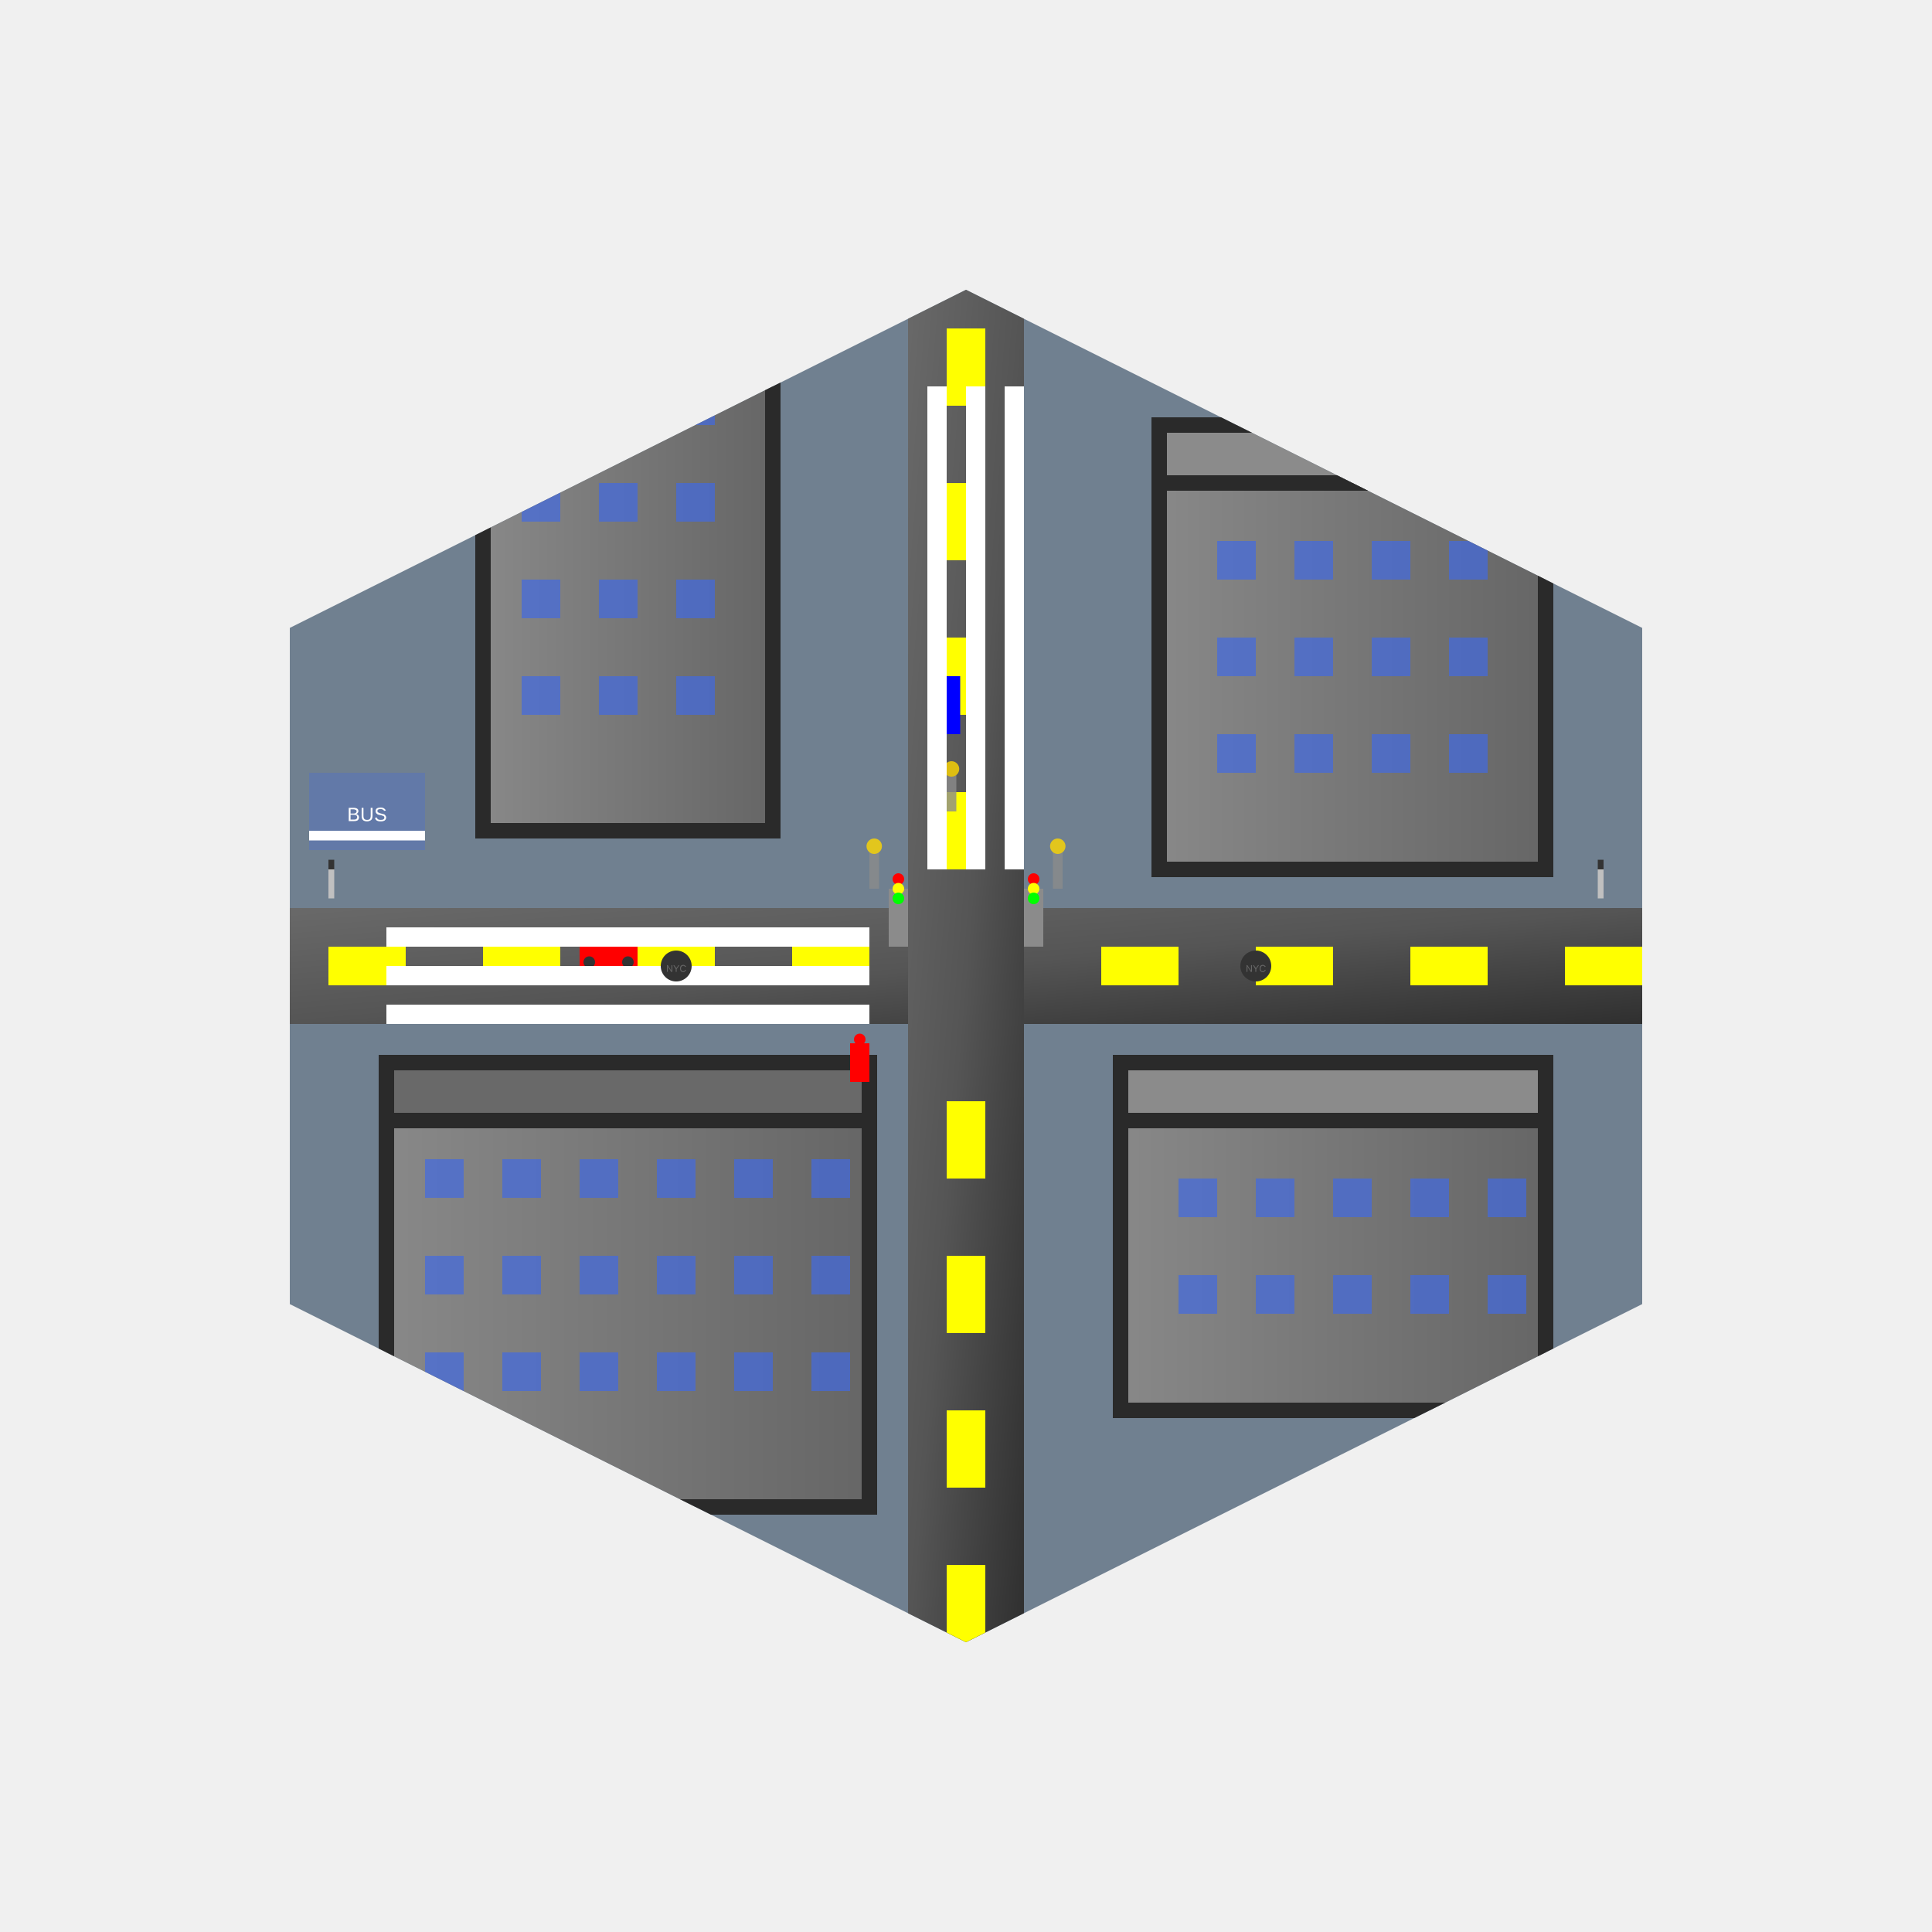
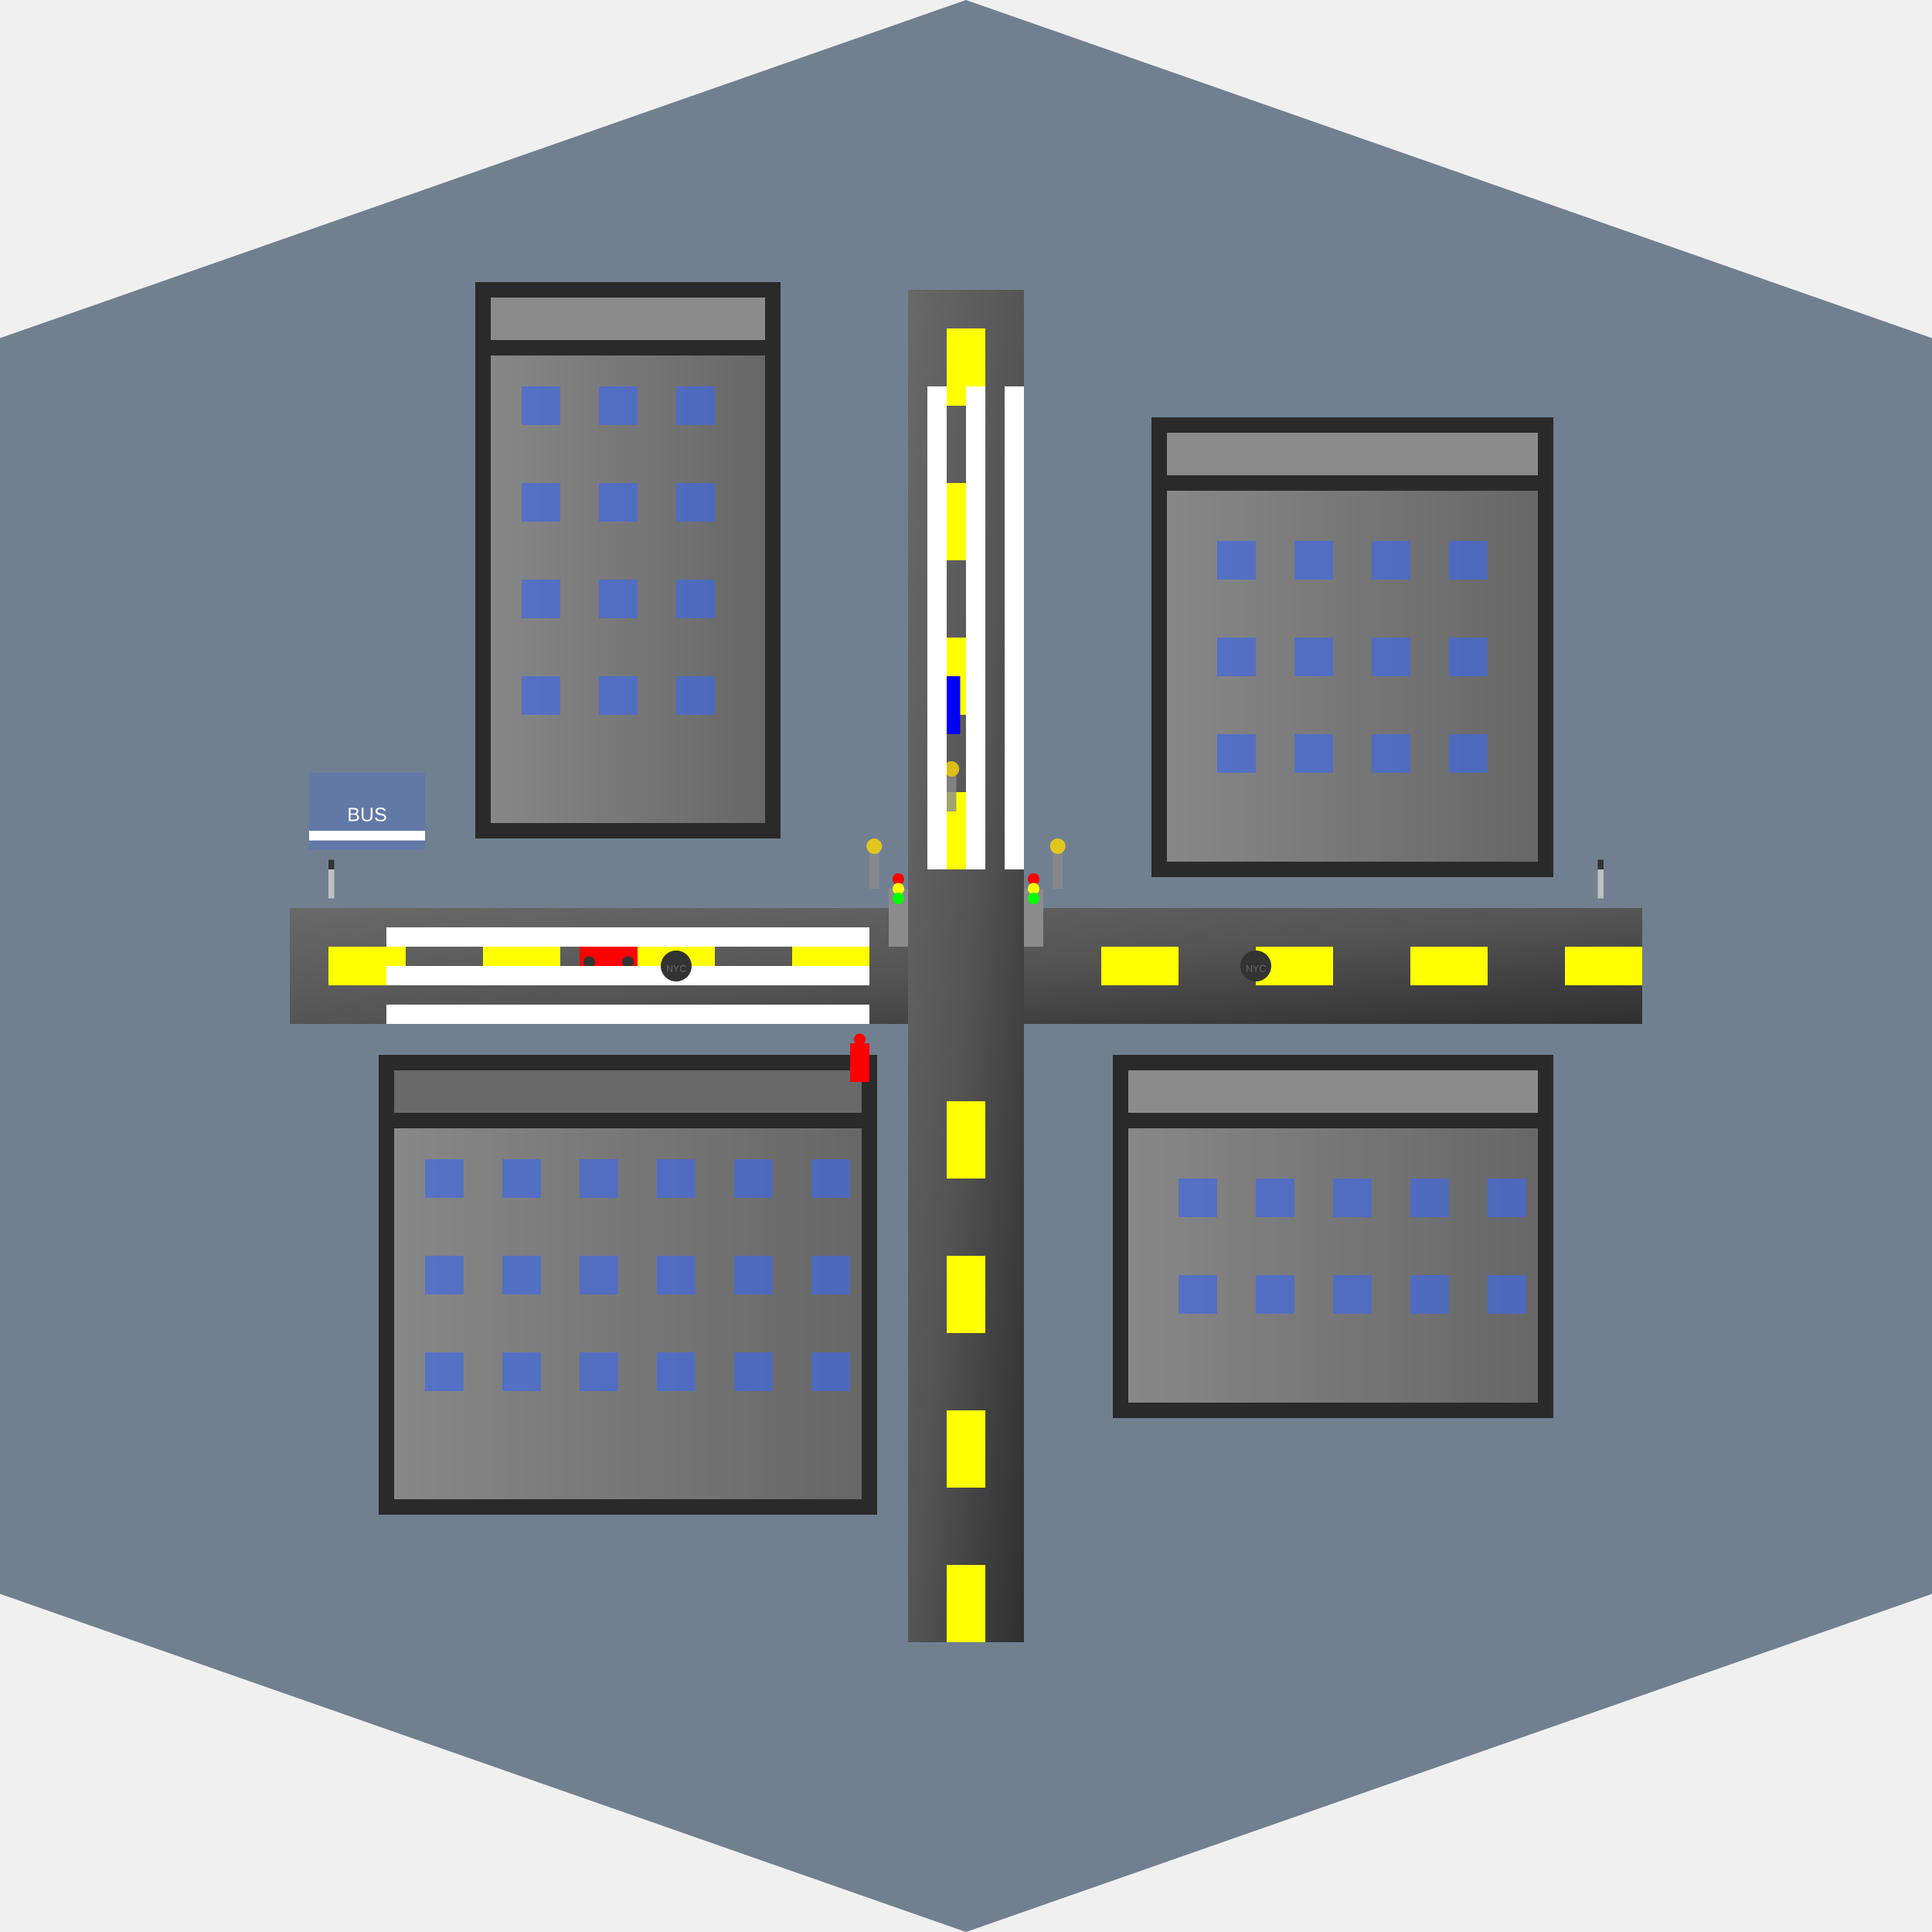
<svg xmlns="http://www.w3.org/2000/svg" viewBox="0 0 100 100">
  <defs>
    <linearGradient id="playerColor">
      <stop offset="0%" stop-color="#888888" />
      <stop offset="100%" stop-color="#666666" />
    </linearGradient>
    <clipPath id="hexClip">
-       <polygon points="50,15 85,32.5 85,67.5 50,85 15,67.5 15,32.5" />
+       <polygon points="50,0 100,17.5 100,82.5 50,100 0,82.5 0,17.5" />
    </clipPath>
    <linearGradient id="buildingGrad1" x1="0%" y1="0%" x2="100%" y2="100%">
      <stop offset="0%" stop-color="#f5f5f5" />
      <stop offset="50%" stop-color="#d3d3d3" />
      <stop offset="100%" stop-color="#a9a9a9" />
    </linearGradient>
    <linearGradient id="buildingGrad2" x1="0%" y1="0%" x2="100%" y2="100%">
      <stop offset="0%" stop-color="#e6e6fa" />
      <stop offset="50%" stop-color="#c0c0c0" />
      <stop offset="100%" stop-color="#808080" />
    </linearGradient>
    <linearGradient id="roadGrad" x1="0%" y1="0%" x2="100%" y2="100%">
      <stop offset="0%" stop-color="#696969" />
      <stop offset="50%" stop-color="#555555" />
      <stop offset="100%" stop-color="#2f2f2f" />
    </linearGradient>
  </defs>
  <g clip-path="url(#hexClip)">
-     <polygon points="50,15 85,32.5 85,67.5 50,85 15,67.5 15,32.5" fill="#708090" />
+     <polygon points="50,0 100,17.5 100,82.5 50,100 0,82.5 0,17.5" fill="#708090" />
    <g fill="url(#roadGrad)">
      <rect x="15" y="47" width="70" height="6" />
      <rect x="47" y="15" width="6" height="70" />
    </g>
    <g fill="#ffff00">
      <rect x="49" y="17" width="2" height="4" />
      <rect x="49" y="25" width="2" height="4" />
      <rect x="49" y="33" width="2" height="4" />
      <rect x="49" y="41" width="2" height="4" />
      <rect x="49" y="57" width="2" height="4" />
      <rect x="49" y="65" width="2" height="4" />
      <rect x="49" y="73" width="2" height="4" />
      <rect x="49" y="81" width="2" height="4" />
      <rect x="17" y="49" width="4" height="2" />
      <rect x="25" y="49" width="4" height="2" />
      <rect x="33" y="49" width="4" height="2" />
      <rect x="41" y="49" width="4" height="2" />
      <rect x="57" y="49" width="4" height="2" />
      <rect x="65" y="49" width="4" height="2" />
      <rect x="73" y="49" width="4" height="2" />
      <rect x="81" y="49" width="4" height="2" />
    </g>
    <g fill="url(#playerColor)" stroke="#2a2a2a" stroke-width="0.8">
      <rect x="25" y="18" width="15" height="25" />
      <rect x="25" y="15" width="15" height="3" fill="#8b8b8b" />
      <rect x="60" y="25" width="20" height="20" />
      <rect x="60" y="22" width="20" height="3" fill="#8b8b8b" />
      <rect x="58" y="58" width="22" height="15" />
      <rect x="58" y="55" width="22" height="3" fill="#8b8b8b" />
    </g>
    <g fill="url(#playerColor)" stroke="#2a2a2a" stroke-width="0.8">
      <rect x="20" y="58" width="25" height="20" />
      <rect x="20" y="55" width="25" height="3" fill="#696969" />
    </g>
    <g fill="#4169e1" opacity="0.7">
      <rect x="27" y="20" width="2" height="2" />
      <rect x="31" y="20" width="2" height="2" />
      <rect x="35" y="20" width="2" height="2" />
      <rect x="27" y="25" width="2" height="2" />
      <rect x="31" y="25" width="2" height="2" />
      <rect x="35" y="25" width="2" height="2" />
      <rect x="27" y="30" width="2" height="2" />
      <rect x="31" y="30" width="2" height="2" />
      <rect x="35" y="30" width="2" height="2" />
      <rect x="27" y="35" width="2" height="2" />
      <rect x="31" y="35" width="2" height="2" />
      <rect x="35" y="35" width="2" height="2" />
      <rect x="63" y="28" width="2" height="2" />
      <rect x="67" y="28" width="2" height="2" />
      <rect x="71" y="28" width="2" height="2" />
      <rect x="75" y="28" width="2" height="2" />
      <rect x="63" y="33" width="2" height="2" />
      <rect x="67" y="33" width="2" height="2" />
      <rect x="71" y="33" width="2" height="2" />
      <rect x="75" y="33" width="2" height="2" />
      <rect x="63" y="38" width="2" height="2" />
      <rect x="67" y="38" width="2" height="2" />
      <rect x="71" y="38" width="2" height="2" />
      <rect x="75" y="38" width="2" height="2" />
      <rect x="22" y="60" width="2" height="2" />
      <rect x="26" y="60" width="2" height="2" />
      <rect x="30" y="60" width="2" height="2" />
      <rect x="34" y="60" width="2" height="2" />
      <rect x="38" y="60" width="2" height="2" />
      <rect x="42" y="60" width="2" height="2" />
      <rect x="22" y="65" width="2" height="2" />
      <rect x="26" y="65" width="2" height="2" />
      <rect x="30" y="65" width="2" height="2" />
      <rect x="34" y="65" width="2" height="2" />
      <rect x="38" y="65" width="2" height="2" />
      <rect x="42" y="65" width="2" height="2" />
      <rect x="22" y="70" width="2" height="2" />
      <rect x="26" y="70" width="2" height="2" />
      <rect x="30" y="70" width="2" height="2" />
      <rect x="34" y="70" width="2" height="2" />
      <rect x="38" y="70" width="2" height="2" />
      <rect x="42" y="70" width="2" height="2" />
      <rect x="61" y="61" width="2" height="2" />
      <rect x="65" y="61" width="2" height="2" />
      <rect x="69" y="61" width="2" height="2" />
      <rect x="73" y="61" width="2" height="2" />
      <rect x="77" y="61" width="2" height="2" />
      <rect x="61" y="66" width="2" height="2" />
      <rect x="65" y="66" width="2" height="2" />
      <rect x="69" y="66" width="2" height="2" />
      <rect x="73" y="66" width="2" height="2" />
      <rect x="77" y="66" width="2" height="2" />
    </g>
    <g>
      <rect x="46" y="46" width="1" height="3" fill="#8b8b8b" />
      <circle cx="46.5" cy="45.5" r="0.3" fill="#ff0000" />
      <circle cx="46.5" cy="46" r="0.3" fill="#ffff00" />
      <circle cx="46.5" cy="46.5" r="0.3" fill="#00ff00" />
      <rect x="53" y="46" width="1" height="3" fill="#8b8b8b" />
      <circle cx="53.5" cy="45.5" r="0.3" fill="#ff0000" />
      <circle cx="53.5" cy="46" r="0.3" fill="#ffff00" />
      <circle cx="53.5" cy="46.5" r="0.3" fill="#00ff00" />
    </g>
    <g fill="#ff0000">
      <rect x="30" y="48.5" width="3" height="1.5" />
      <circle cx="30.5" cy="49.8" r="0.3" fill="#333333" />
      <circle cx="32.5" cy="49.8" r="0.3" fill="#333333" />
    </g>
    <g fill="#0000ff">
      <rect x="48.2" y="35" width="1.5" height="3" />
      <circle cx="48.5" cy="35.5" r="0.2" fill="#333333" />
      <circle cx="48.5" cy="37.5" r="0.2" fill="#333333" />
    </g>
    <g fill="#ffd700" opacity="0.8">
      <rect x="45" y="44" width="0.5" height="2" fill="#8b8b8b" />
      <circle cx="45.25" cy="43.8" r="0.4" />
      <rect x="54.5" y="44" width="0.5" height="2" fill="#8b8b8b" />
      <circle cx="54.75" cy="43.8" r="0.4" />
      <rect x="49" y="40" width="0.5" height="2" fill="#8b8b8b" />
      <circle cx="49.25" cy="39.8" r="0.4" />
    </g>
    <g fill="#ffffff">
      <rect x="20" y="48" width="25" height="1" />
      <rect x="20" y="50" width="25" height="1" />
      <rect x="20" y="52" width="25" height="1" />
      <rect x="48" y="20" width="1" height="25" />
      <rect x="50" y="20" width="1" height="25" />
      <rect x="52" y="20" width="1" height="25" />
    </g>
    <g fill="#c0c0c0">
      <rect x="17" y="45" width="0.3" height="1.5" />
      <rect x="17" y="44.5" width="0.3" height="0.5" fill="#333333" />
      <rect x="82.7" y="45" width="0.3" height="1.5" />
      <rect x="82.7" y="44.5" width="0.3" height="0.5" fill="#333333" />
    </g>
    <g>
      <rect x="16" y="40" width="6" height="4" fill="#4169e1" opacity="0.3" />
      <rect x="16" y="43" width="6" height="0.5" fill="#ffffff" />
      <text x="19" y="42.5" font-family="Arial" font-size="1" fill="#ffffff" text-anchor="middle">BUS</text>
    </g>
    <g fill="#ff0000">
      <rect x="44" y="54" width="1" height="2" />
      <circle cx="44.5" cy="53.8" r="0.3" />
    </g>
    <g fill="#333333">
      <circle cx="35" cy="50" r="0.8" />
      <circle cx="65" cy="50" r="0.8" />
      <text x="35" y="50.3" font-family="Arial" font-size="0.5" fill="#666666" text-anchor="middle">NYC</text>
      <text x="65" y="50.3" font-family="Arial" font-size="0.5" fill="#666666" text-anchor="middle">NYC</text>
    </g>
  </g>
</svg>
